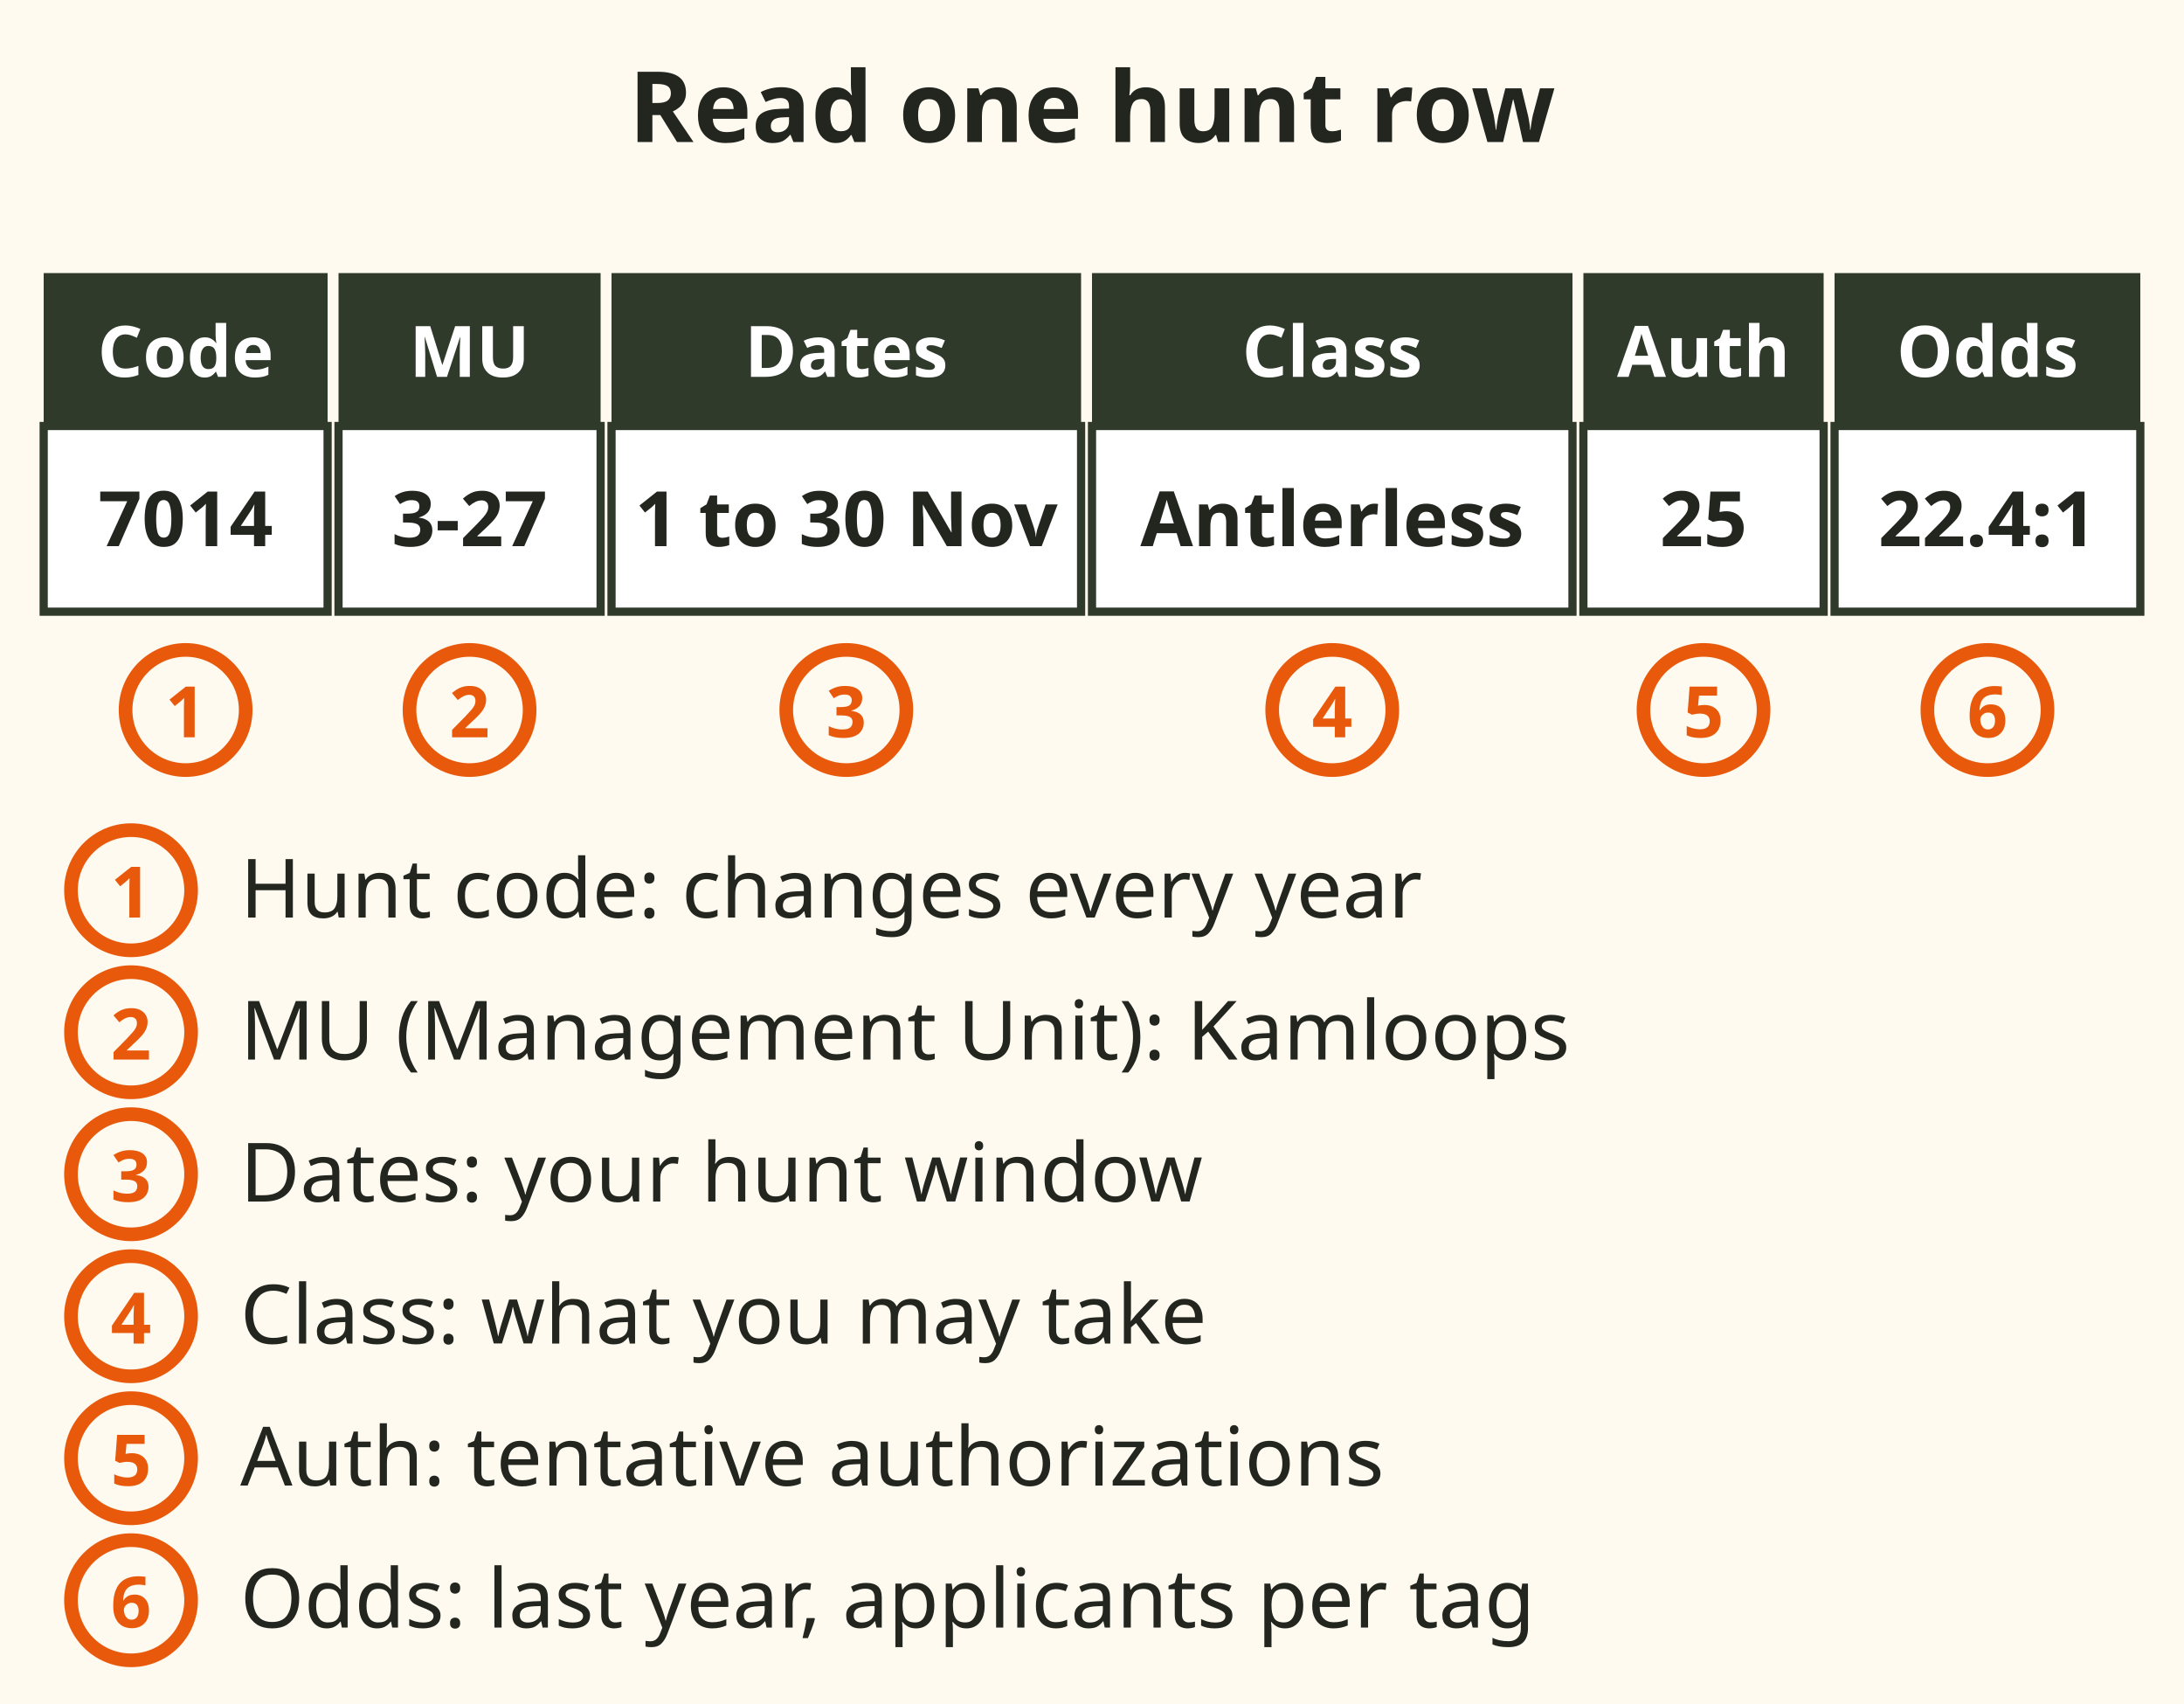
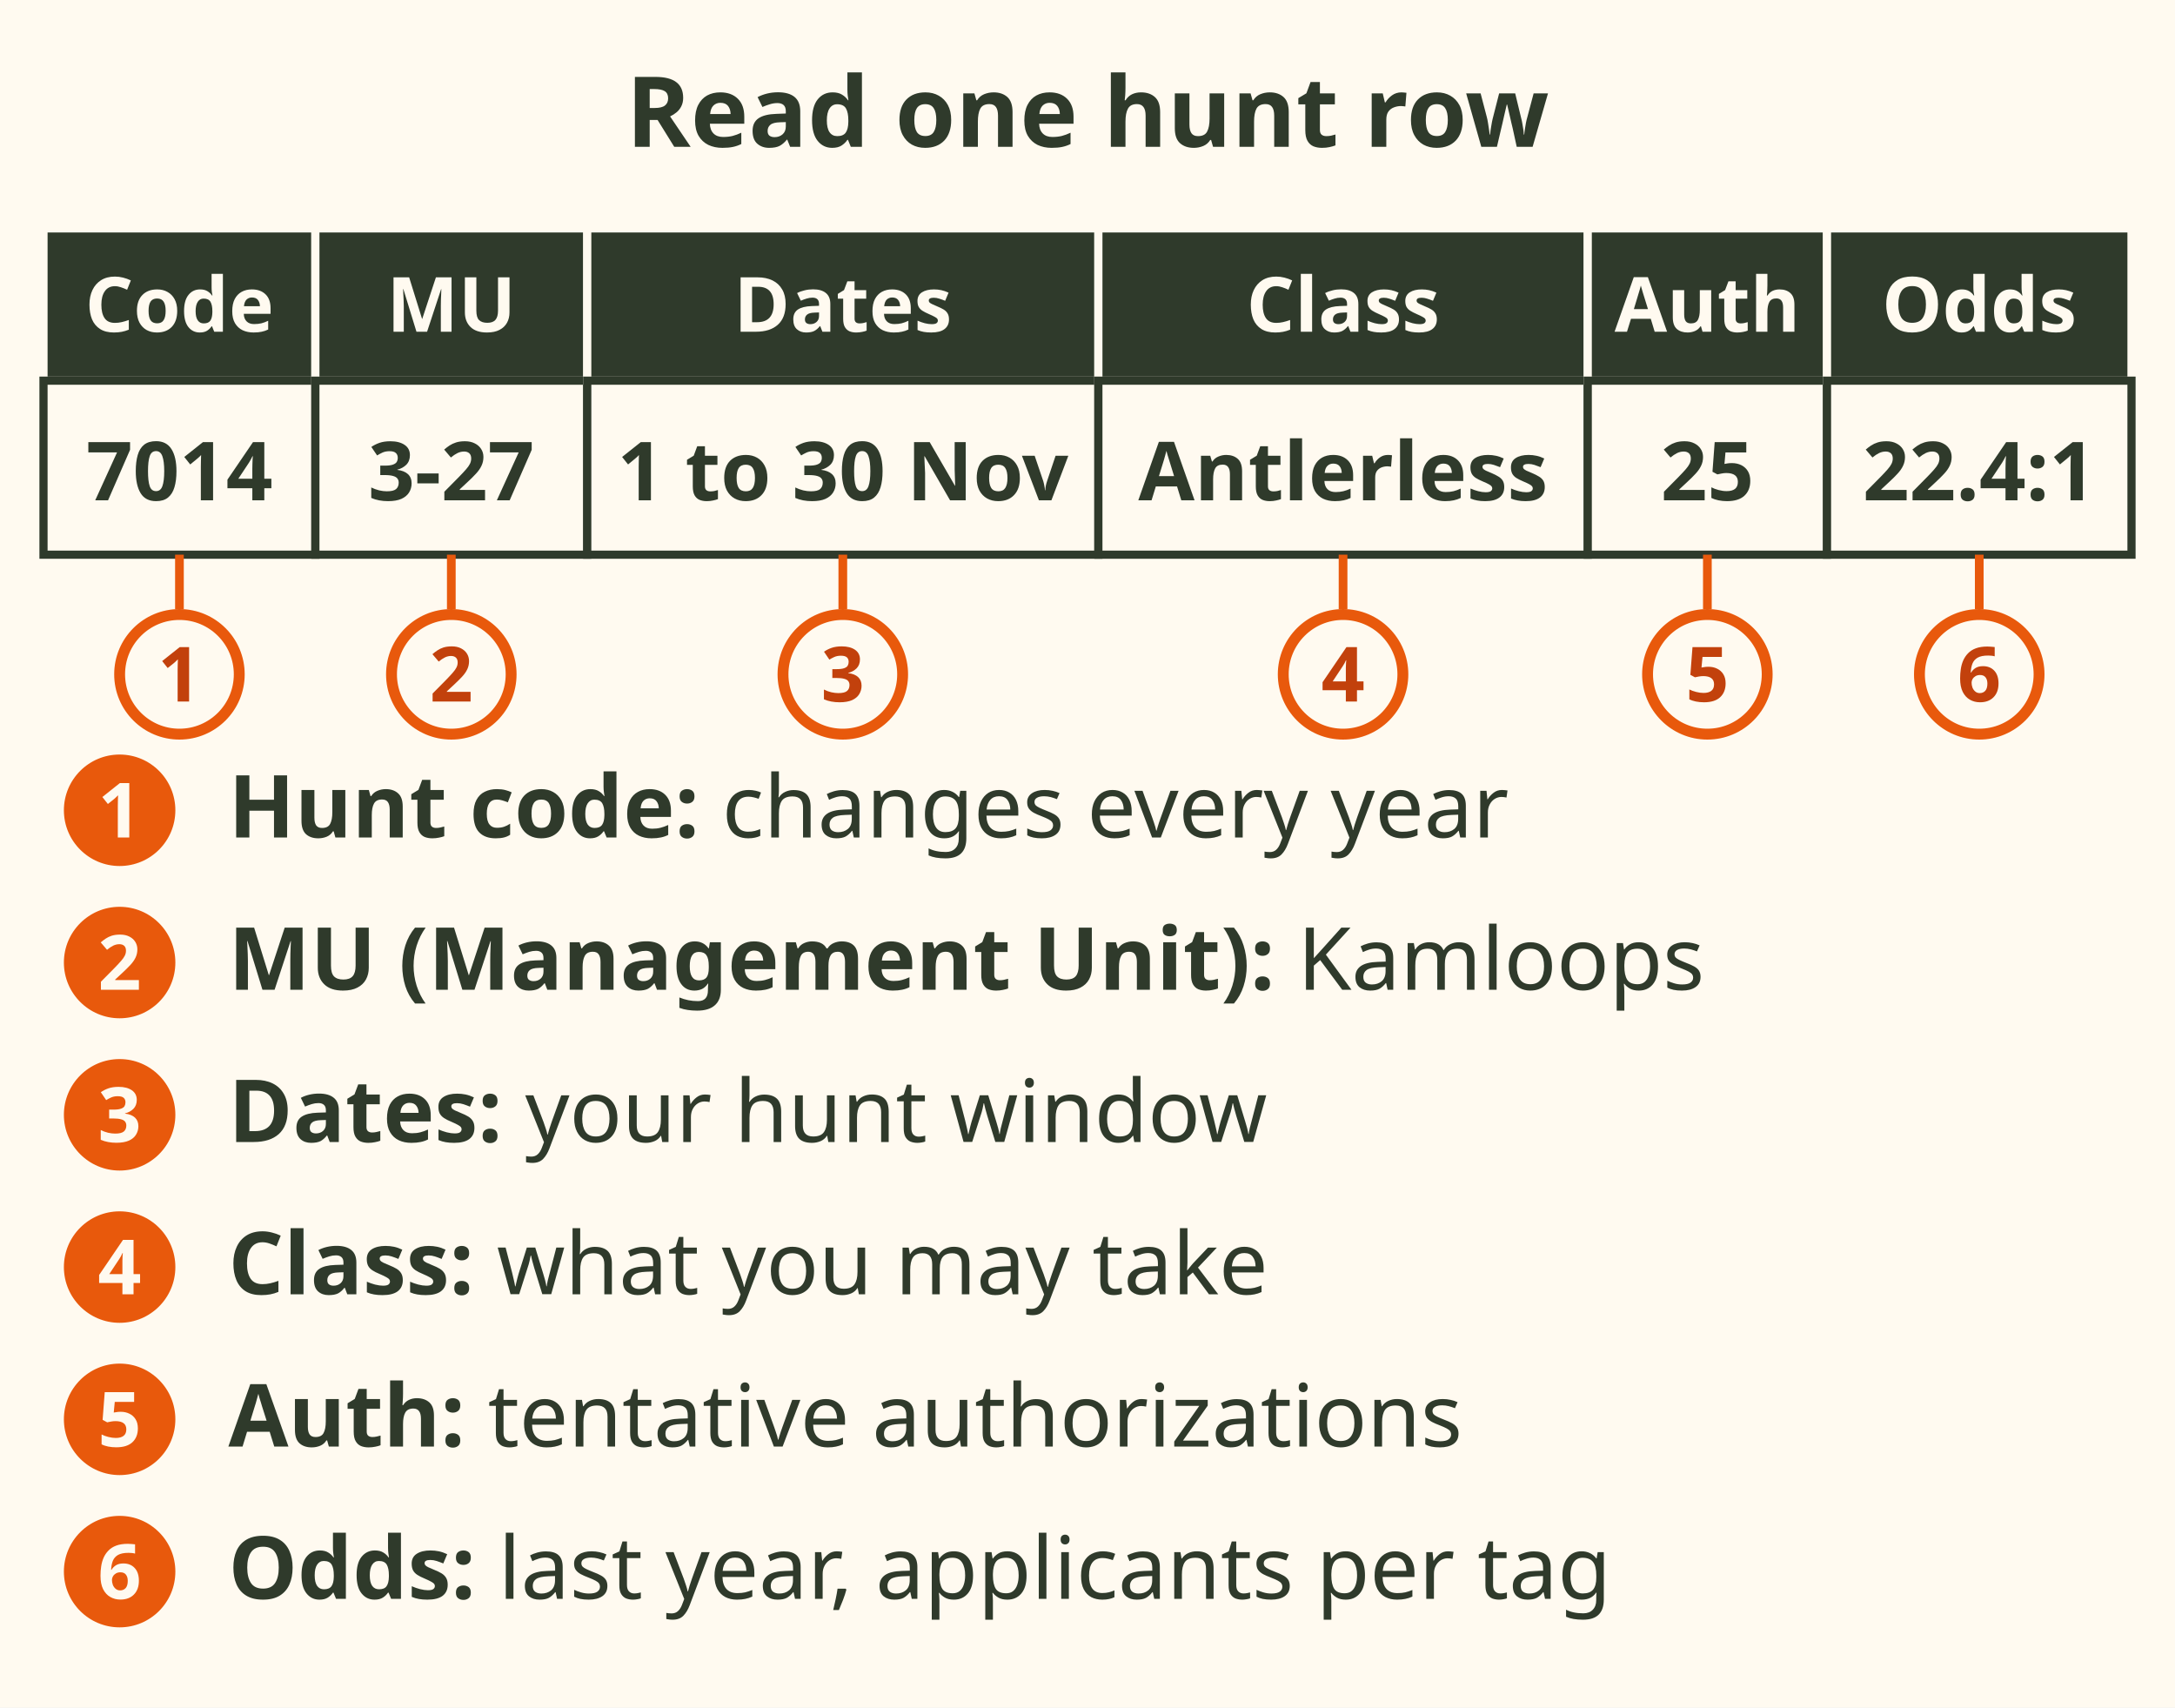
- <svg xmlns="http://www.w3.org/2000/svg" viewBox="0 0 400 312" font-family="sans-serif" role="img" aria-label="One LEH hunt row from the 2026 to 2027 synopsis: code 7014, MU 3-27 Kamloops, 1 to 30 November, antlerless, 25 authorizations, odds 22.4 to 1. Labels: the hunt code changes every year; MU is the Management Unit; dates are your hunt window; class is what you may take; authorizations are tentative; odds are last year's applicants per tag.">
-   <rect x="0" y="0" width="400" height="312" fill="#fffaf0" />
-   <text x="200.0" y="26" font-size="18" font-weight="bold" fill="#23261f" text-anchor="middle">Read one hunt row</text>
-   <rect x="8" y="50" width="52" height="28" fill="#2f3a2b" />
-   <text x="34.0" y="69" font-size="13" font-weight="bold" fill="#fff" text-anchor="middle">Code</text>
-   <rect x="8" y="78" width="52" height="34" fill="#fff" stroke="#2f3a2b" stroke-width="1.5" />
-   <text x="34.0" y="100" font-size="14" font-weight="bold" fill="#23261f" text-anchor="middle">7014</text>
-   <rect x="62" y="50" width="48" height="28" fill="#2f3a2b" />
-   <text x="86.0" y="69" font-size="13" font-weight="bold" fill="#fff" text-anchor="middle">MU</text>
-   <rect x="62" y="78" width="48" height="34" fill="#fff" stroke="#2f3a2b" stroke-width="1.5" />
-   <text x="86.0" y="100" font-size="14" font-weight="bold" fill="#23261f" text-anchor="middle">3-27</text>
-   <rect x="112" y="50" width="86" height="28" fill="#2f3a2b" />
-   <text x="155.0" y="69" font-size="13" font-weight="bold" fill="#fff" text-anchor="middle">Dates</text>
-   <rect x="112" y="78" width="86" height="34" fill="#fff" stroke="#2f3a2b" stroke-width="1.5" />
-   <text x="155.0" y="100" font-size="14" font-weight="bold" fill="#23261f" text-anchor="middle">1 to 30 Nov</text>
-   <rect x="200" y="50" width="88" height="28" fill="#2f3a2b" />
-   <text x="244.0" y="69" font-size="13" font-weight="bold" fill="#fff" text-anchor="middle">Class</text>
-   <rect x="200" y="78" width="88" height="34" fill="#fff" stroke="#2f3a2b" stroke-width="1.5" />
-   <text x="244.0" y="100" font-size="14" font-weight="bold" fill="#23261f" text-anchor="middle">Antlerless</text>
-   <rect x="290" y="50" width="44" height="28" fill="#2f3a2b" />
-   <text x="312.0" y="69" font-size="13" font-weight="bold" fill="#fff" text-anchor="middle">Auth</text>
-   <rect x="290" y="78" width="44" height="34" fill="#fff" stroke="#2f3a2b" stroke-width="1.5" />
-   <text x="312.0" y="100" font-size="14" font-weight="bold" fill="#23261f" text-anchor="middle">25</text>
-   <rect x="336" y="50" width="56" height="28" fill="#2f3a2b" />
-   <text x="364.0" y="69" font-size="13" font-weight="bold" fill="#fff" text-anchor="middle">Odds</text>
-   <rect x="336" y="78" width="56" height="34" fill="#fff" stroke="#2f3a2b" stroke-width="1.5" />
-   <text x="364.0" y="100" font-size="14" font-weight="bold" fill="#23261f" text-anchor="middle">22.4:1</text>
-   <circle cx="34.0" cy="130" r="11" fill="#fffaf0" stroke="#e8590c" stroke-width="2.5" />
-   <text x="34.0" y="135" font-size="13" font-weight="bold" fill="#e8590c" text-anchor="middle">1</text>
-   <circle cx="86.0" cy="130" r="11" fill="#fffaf0" stroke="#e8590c" stroke-width="2.5" />
-   <text x="86.0" y="135" font-size="13" font-weight="bold" fill="#e8590c" text-anchor="middle">2</text>
-   <circle cx="155.0" cy="130" r="11" fill="#fffaf0" stroke="#e8590c" stroke-width="2.5" />
-   <text x="155.0" y="135" font-size="13" font-weight="bold" fill="#e8590c" text-anchor="middle">3</text>
-   <circle cx="244.0" cy="130" r="11" fill="#fffaf0" stroke="#e8590c" stroke-width="2.5" />
-   <text x="244.0" y="135" font-size="13" font-weight="bold" fill="#e8590c" text-anchor="middle">4</text>
-   <circle cx="312.0" cy="130" r="11" fill="#fffaf0" stroke="#e8590c" stroke-width="2.5" />
-   <text x="312.0" y="135" font-size="13" font-weight="bold" fill="#e8590c" text-anchor="middle">5</text>
-   <circle cx="364.0" cy="130" r="11" fill="#fffaf0" stroke="#e8590c" stroke-width="2.5" />
-   <text x="364.0" y="135" font-size="13" font-weight="bold" fill="#e8590c" text-anchor="middle">6</text>
-   <circle cx="24" cy="163" r="11" fill="#fffaf0" stroke="#e8590c" stroke-width="2.5" />
-   <text x="24" y="168" font-size="13" font-weight="bold" fill="#e8590c" text-anchor="middle">1</text>
-   <text x="44" y="168" font-size="15" fill="#23261f" text-anchor="start">Hunt code: changes every year</text>
-   <circle cx="24" cy="189" r="11" fill="#fffaf0" stroke="#e8590c" stroke-width="2.5" />
-   <text x="24" y="194" font-size="13" font-weight="bold" fill="#e8590c" text-anchor="middle">2</text>
-   <text x="44" y="194" font-size="15" fill="#23261f" text-anchor="start">MU (Management Unit): Kamloops</text>
-   <circle cx="24" cy="215" r="11" fill="#fffaf0" stroke="#e8590c" stroke-width="2.5" />
-   <text x="24" y="220" font-size="13" font-weight="bold" fill="#e8590c" text-anchor="middle">3</text>
-   <text x="44" y="220" font-size="15" fill="#23261f" text-anchor="start">Dates: your hunt window</text>
-   <circle cx="24" cy="241" r="11" fill="#fffaf0" stroke="#e8590c" stroke-width="2.5" />
-   <text x="24" y="246" font-size="13" font-weight="bold" fill="#e8590c" text-anchor="middle">4</text>
-   <text x="44" y="246" font-size="15" fill="#23261f" text-anchor="start">Class: what you may take</text>
-   <circle cx="24" cy="267" r="11" fill="#fffaf0" stroke="#e8590c" stroke-width="2.5" />
-   <text x="24" y="272" font-size="13" font-weight="bold" fill="#e8590c" text-anchor="middle">5</text>
-   <text x="44" y="272" font-size="15" fill="#23261f" text-anchor="start">Auth: tentative authorizations</text>
-   <circle cx="24" cy="293" r="11" fill="#fffaf0" stroke="#e8590c" stroke-width="2.5" />
-   <text x="24" y="298" font-size="13" font-weight="bold" fill="#e8590c" text-anchor="middle">6</text>
-   <text x="44" y="298" font-size="15" fill="#23261f" text-anchor="start">Odds: last year, applicants per tag</text>
+ <svg xmlns="http://www.w3.org/2000/svg" viewBox="0 0 400 314" font-family="sans-serif" role="img" aria-label="One LEH hunt row from the 2026 to 2027 synopsis: code 7014, MU 3-27 Kamloops, 1 to 30 November, antlerless, 25 authorizations, odds 22.4 to 1. Labels: 1, the hunt code changes every year; 2, MU is the Management Unit, here Kamloops; 3, dates are your hunt window; 4, class is what you may take; 5, authorizations are tentative; 6, odds are last year's applicants per tag.">
+   <rect width="400" height="314" fill="#fffaf0" />
+   <text x="200" y="27" font-size="18" font-weight="bold" fill="#2f3a2b" text-anchor="middle">Read one hunt row</text>
+   <rect x="8" y="42" width="50" height="28" fill="#2f3a2b" stroke="#fffaf0" stroke-width="1.5" />
+   <text x="33" y="61" font-size="14" font-weight="bold" fill="#fffaf0" text-anchor="middle">Code</text>
+   <rect x="8" y="70" width="50" height="32" fill="#fffaf0" stroke="#2f3a2b" stroke-width="1.5" />
+   <text x="33" y="92" font-size="15" font-weight="bold" fill="#2f3a2b" text-anchor="middle">7014</text>
+   <rect x="58" y="42" width="50" height="28" fill="#2f3a2b" stroke="#fffaf0" stroke-width="1.5" />
+   <text x="83" y="61" font-size="14" font-weight="bold" fill="#fffaf0" text-anchor="middle">MU</text>
+   <rect x="58" y="70" width="50" height="32" fill="#fffaf0" stroke="#2f3a2b" stroke-width="1.5" />
+   <text x="83" y="92" font-size="15" font-weight="bold" fill="#2f3a2b" text-anchor="middle">3-27</text>
+   <rect x="108" y="42" width="94" height="28" fill="#2f3a2b" stroke="#fffaf0" stroke-width="1.5" />
+   <text x="155" y="61" font-size="14" font-weight="bold" fill="#fffaf0" text-anchor="middle">Dates</text>
+   <rect x="108" y="70" width="94" height="32" fill="#fffaf0" stroke="#2f3a2b" stroke-width="1.5" />
+   <text x="155" y="92" font-size="15" font-weight="bold" fill="#2f3a2b" text-anchor="middle">1 to 30 Nov</text>
+   <rect x="202" y="42" width="90" height="28" fill="#2f3a2b" stroke="#fffaf0" stroke-width="1.5" />
+   <text x="247" y="61" font-size="14" font-weight="bold" fill="#fffaf0" text-anchor="middle">Class</text>
+   <rect x="202" y="70" width="90" height="32" fill="#fffaf0" stroke="#2f3a2b" stroke-width="1.5" />
+   <text x="247" y="92" font-size="15" font-weight="bold" fill="#2f3a2b" text-anchor="middle">Antlerless</text>
+   <rect x="292" y="42" width="44" height="28" fill="#2f3a2b" stroke="#fffaf0" stroke-width="1.5" />
+   <text x="314" y="61" font-size="14" font-weight="bold" fill="#fffaf0" text-anchor="middle">Auth</text>
+   <rect x="292" y="70" width="44" height="32" fill="#fffaf0" stroke="#2f3a2b" stroke-width="1.5" />
+   <text x="314" y="92" font-size="15" font-weight="bold" fill="#2f3a2b" text-anchor="middle">25</text>
+   <rect x="336" y="42" width="56" height="28" fill="#2f3a2b" stroke="#fffaf0" stroke-width="1.5" />
+   <text x="364" y="61" font-size="14" font-weight="bold" fill="#fffaf0" text-anchor="middle">Odds</text>
+   <rect x="336" y="70" width="56" height="32" fill="#fffaf0" stroke="#2f3a2b" stroke-width="1.5" />
+   <text x="364" y="92" font-size="15" font-weight="bold" fill="#2f3a2b" text-anchor="middle">22.4:1</text>
+   <line x1="33.0" y1="102" x2="33.0" y2="112" stroke="#e8590c" stroke-width="1.6" />
+   <circle cx="33.0" cy="124" r="11" fill="#fffaf0" stroke="#e8590c" stroke-width="2" />
+   <text x="33" y="129" font-size="14" font-weight="bold" fill="#c2410c" text-anchor="middle">1</text>
+   <line x1="83.0" y1="102" x2="83.0" y2="112" stroke="#e8590c" stroke-width="1.6" />
+   <circle cx="83.0" cy="124" r="11" fill="#fffaf0" stroke="#e8590c" stroke-width="2" />
+   <text x="83" y="129" font-size="14" font-weight="bold" fill="#c2410c" text-anchor="middle">2</text>
+   <line x1="155.0" y1="102" x2="155.0" y2="112" stroke="#e8590c" stroke-width="1.6" />
+   <circle cx="155.0" cy="124" r="11" fill="#fffaf0" stroke="#e8590c" stroke-width="2" />
+   <text x="155" y="129" font-size="14" font-weight="bold" fill="#c2410c" text-anchor="middle">3</text>
+   <line x1="247.0" y1="102" x2="247.0" y2="112" stroke="#e8590c" stroke-width="1.6" />
+   <circle cx="247.0" cy="124" r="11" fill="#fffaf0" stroke="#e8590c" stroke-width="2" />
+   <text x="247" y="129" font-size="14" font-weight="bold" fill="#c2410c" text-anchor="middle">4</text>
+   <line x1="314.0" y1="102" x2="314.0" y2="112" stroke="#e8590c" stroke-width="1.6" />
+   <circle cx="314.0" cy="124" r="11" fill="#fffaf0" stroke="#e8590c" stroke-width="2" />
+   <text x="314" y="129" font-size="14" font-weight="bold" fill="#c2410c" text-anchor="middle">5</text>
+   <line x1="364.0" y1="102" x2="364.0" y2="112" stroke="#e8590c" stroke-width="1.6" />
+   <circle cx="364.0" cy="124" r="11" fill="#fffaf0" stroke="#e8590c" stroke-width="2" />
+   <text x="364" y="129" font-size="14" font-weight="bold" fill="#c2410c" text-anchor="middle">6</text>
+   <circle cx="22.0" cy="149.0" r="11" fill="#e8590c" stroke="#fffaf0" stroke-width="1.5" />
+   <text x="22" y="154" font-size="14" font-weight="bold" fill="#fffaf0" text-anchor="middle">1</text>
+   <text x="42" y="154" font-size="16" fill="#2f3a2b">
+     <tspan font-weight="bold" fill="#2f3a2b">Hunt code:</tspan> changes every year</text>
+   <circle cx="22.0" cy="177.0" r="11" fill="#e8590c" stroke="#fffaf0" stroke-width="1.5" />
+   <text x="22" y="182" font-size="14" font-weight="bold" fill="#fffaf0" text-anchor="middle">2</text>
+   <text x="42" y="182" font-size="16" fill="#2f3a2b">
+     <tspan font-weight="bold" fill="#2f3a2b">MU (Management Unit):</tspan> Kamloops</text>
+   <circle cx="22.0" cy="205.0" r="11" fill="#e8590c" stroke="#fffaf0" stroke-width="1.5" />
+   <text x="22" y="210" font-size="14" font-weight="bold" fill="#fffaf0" text-anchor="middle">3</text>
+   <text x="42" y="210" font-size="16" fill="#2f3a2b">
+     <tspan font-weight="bold" fill="#2f3a2b">Dates:</tspan> your hunt window</text>
+   <circle cx="22.0" cy="233.0" r="11" fill="#e8590c" stroke="#fffaf0" stroke-width="1.5" />
+   <text x="22" y="238" font-size="14" font-weight="bold" fill="#fffaf0" text-anchor="middle">4</text>
+   <text x="42" y="238" font-size="16" fill="#2f3a2b">
+     <tspan font-weight="bold" fill="#2f3a2b">Class:</tspan> what you may take</text>
+   <circle cx="22.0" cy="261.0" r="11" fill="#e8590c" stroke="#fffaf0" stroke-width="1.5" />
+   <text x="22" y="266" font-size="14" font-weight="bold" fill="#fffaf0" text-anchor="middle">5</text>
+   <text x="42" y="266" font-size="16" fill="#2f3a2b">
+     <tspan font-weight="bold" fill="#2f3a2b">Auth:</tspan> tentative authorizations</text>
+   <circle cx="22.0" cy="289.0" r="11" fill="#e8590c" stroke="#fffaf0" stroke-width="1.5" />
+   <text x="22" y="294" font-size="14" font-weight="bold" fill="#fffaf0" text-anchor="middle">6</text>
+   <text x="42" y="294" font-size="16" fill="#2f3a2b">
+     <tspan font-weight="bold" fill="#2f3a2b">Odds:</tspan> last year, applicants per tag</text>
</svg>
